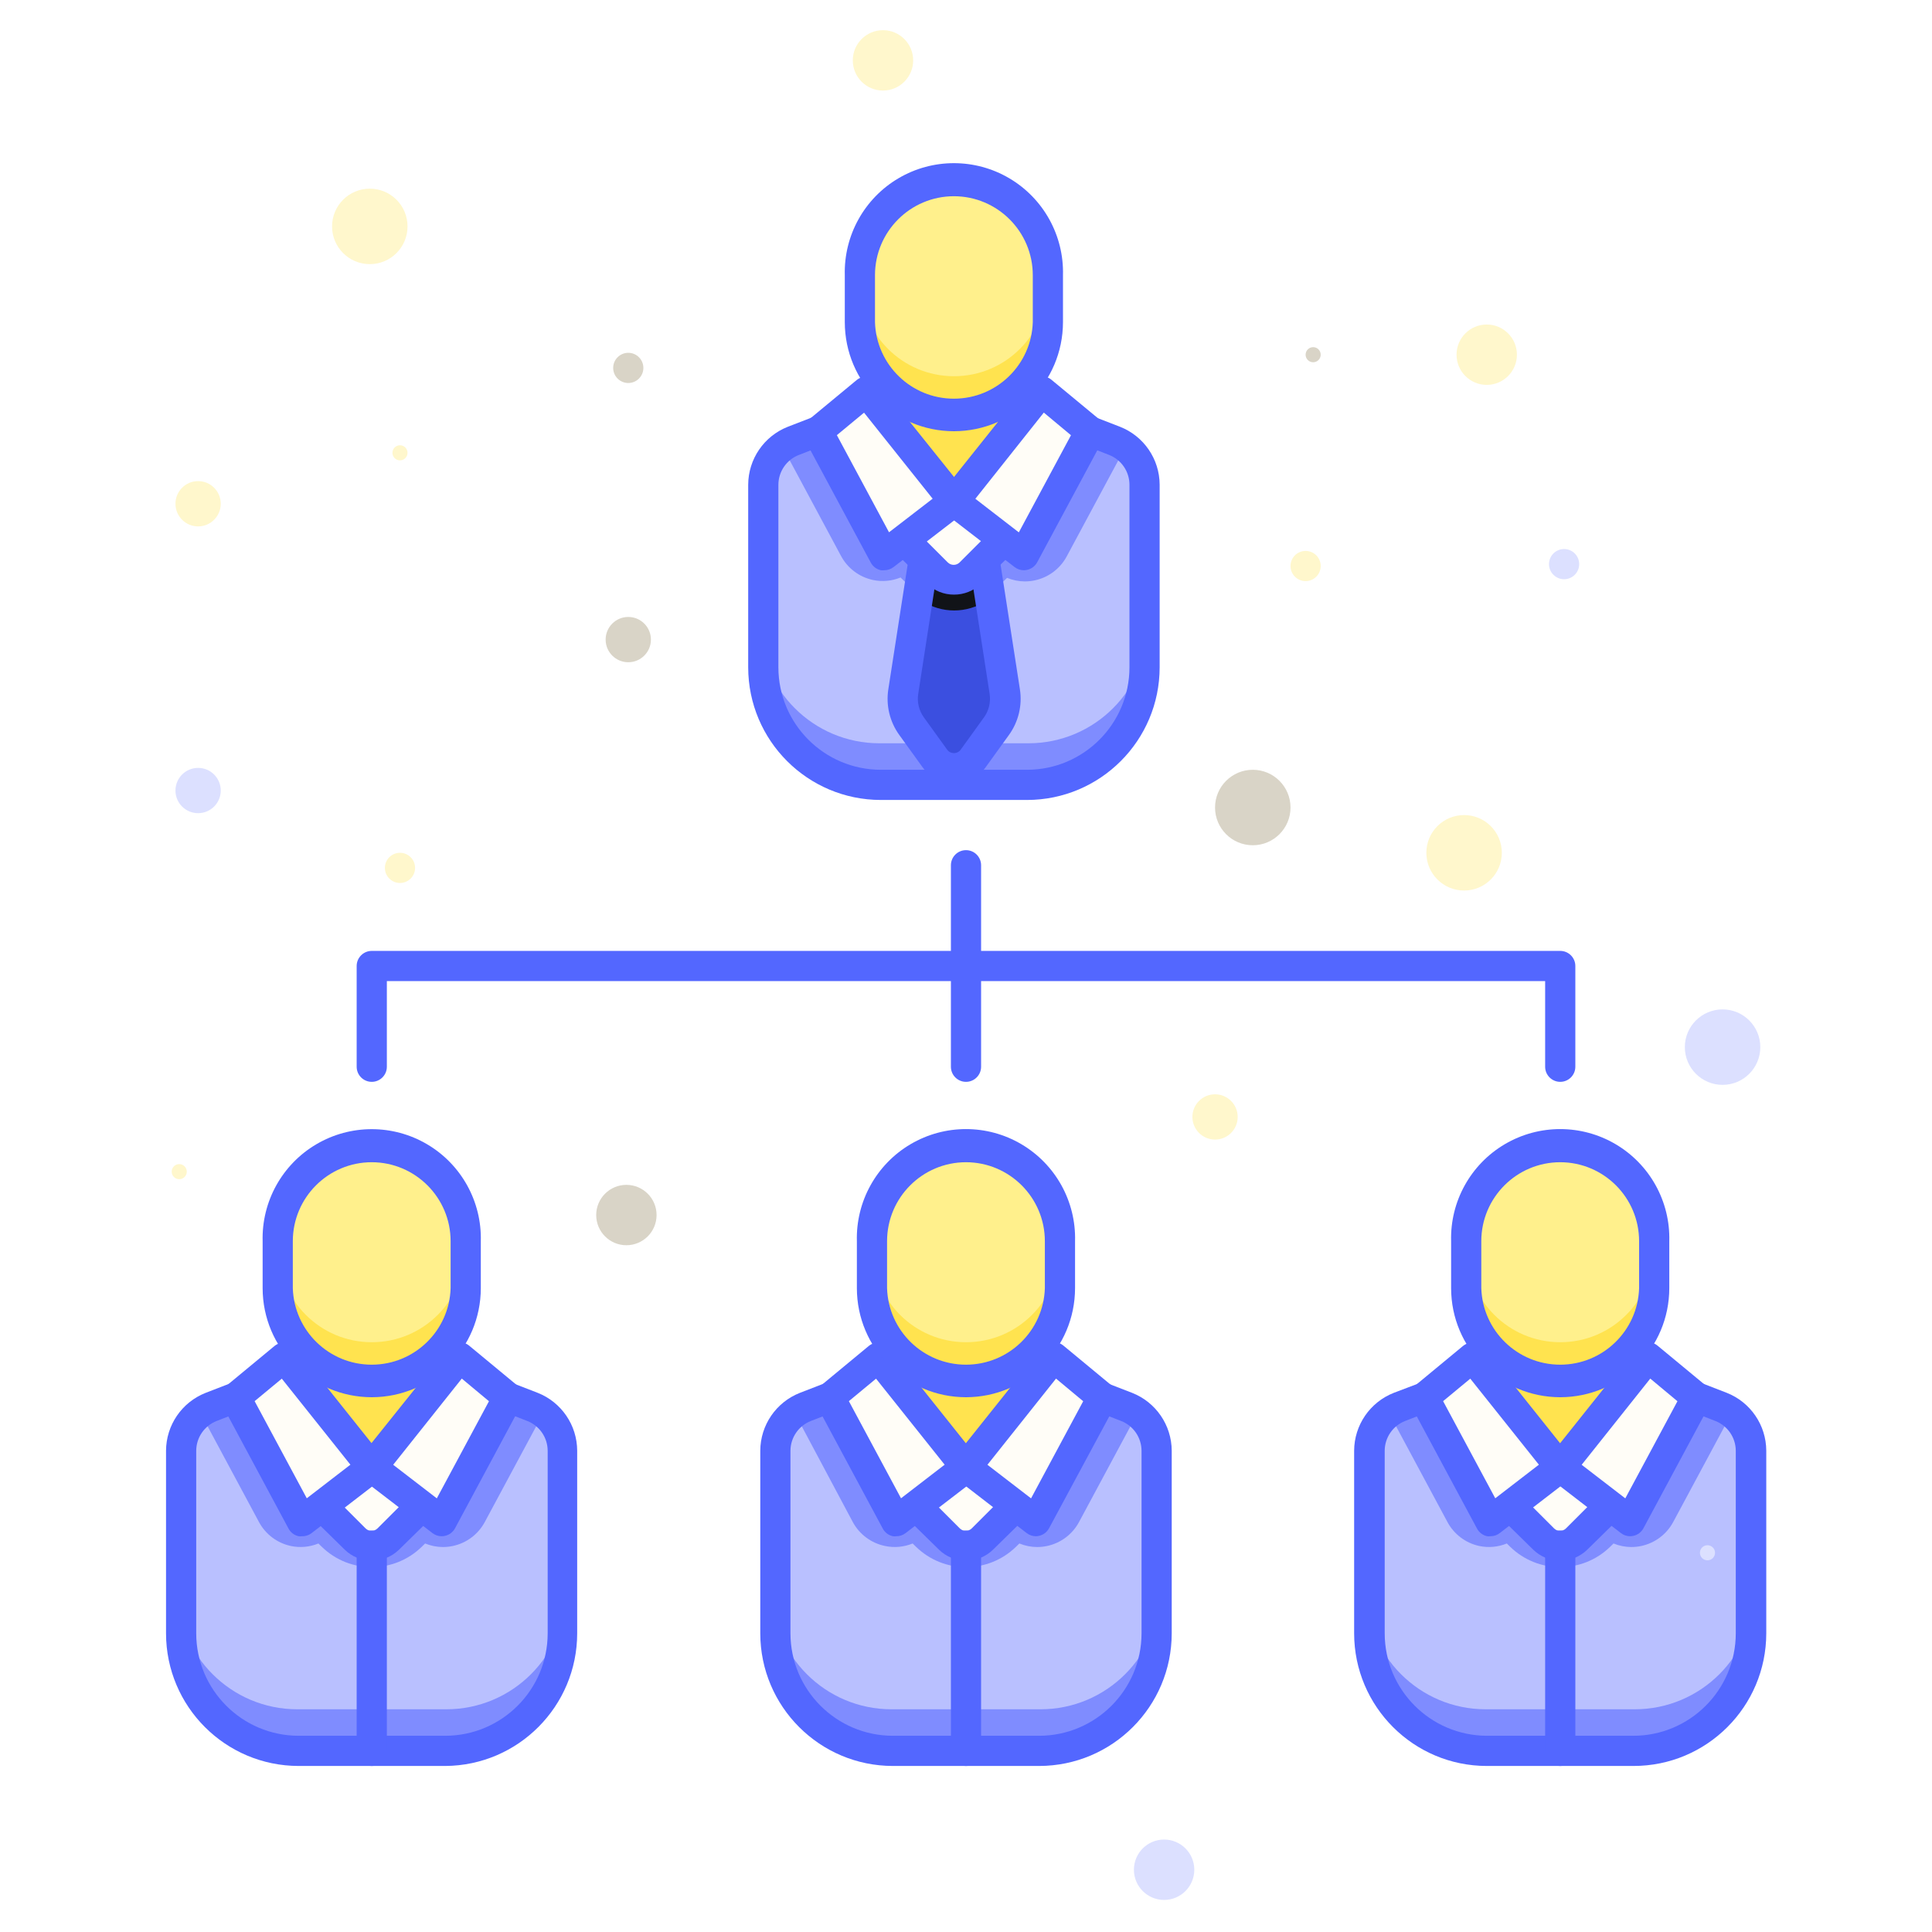
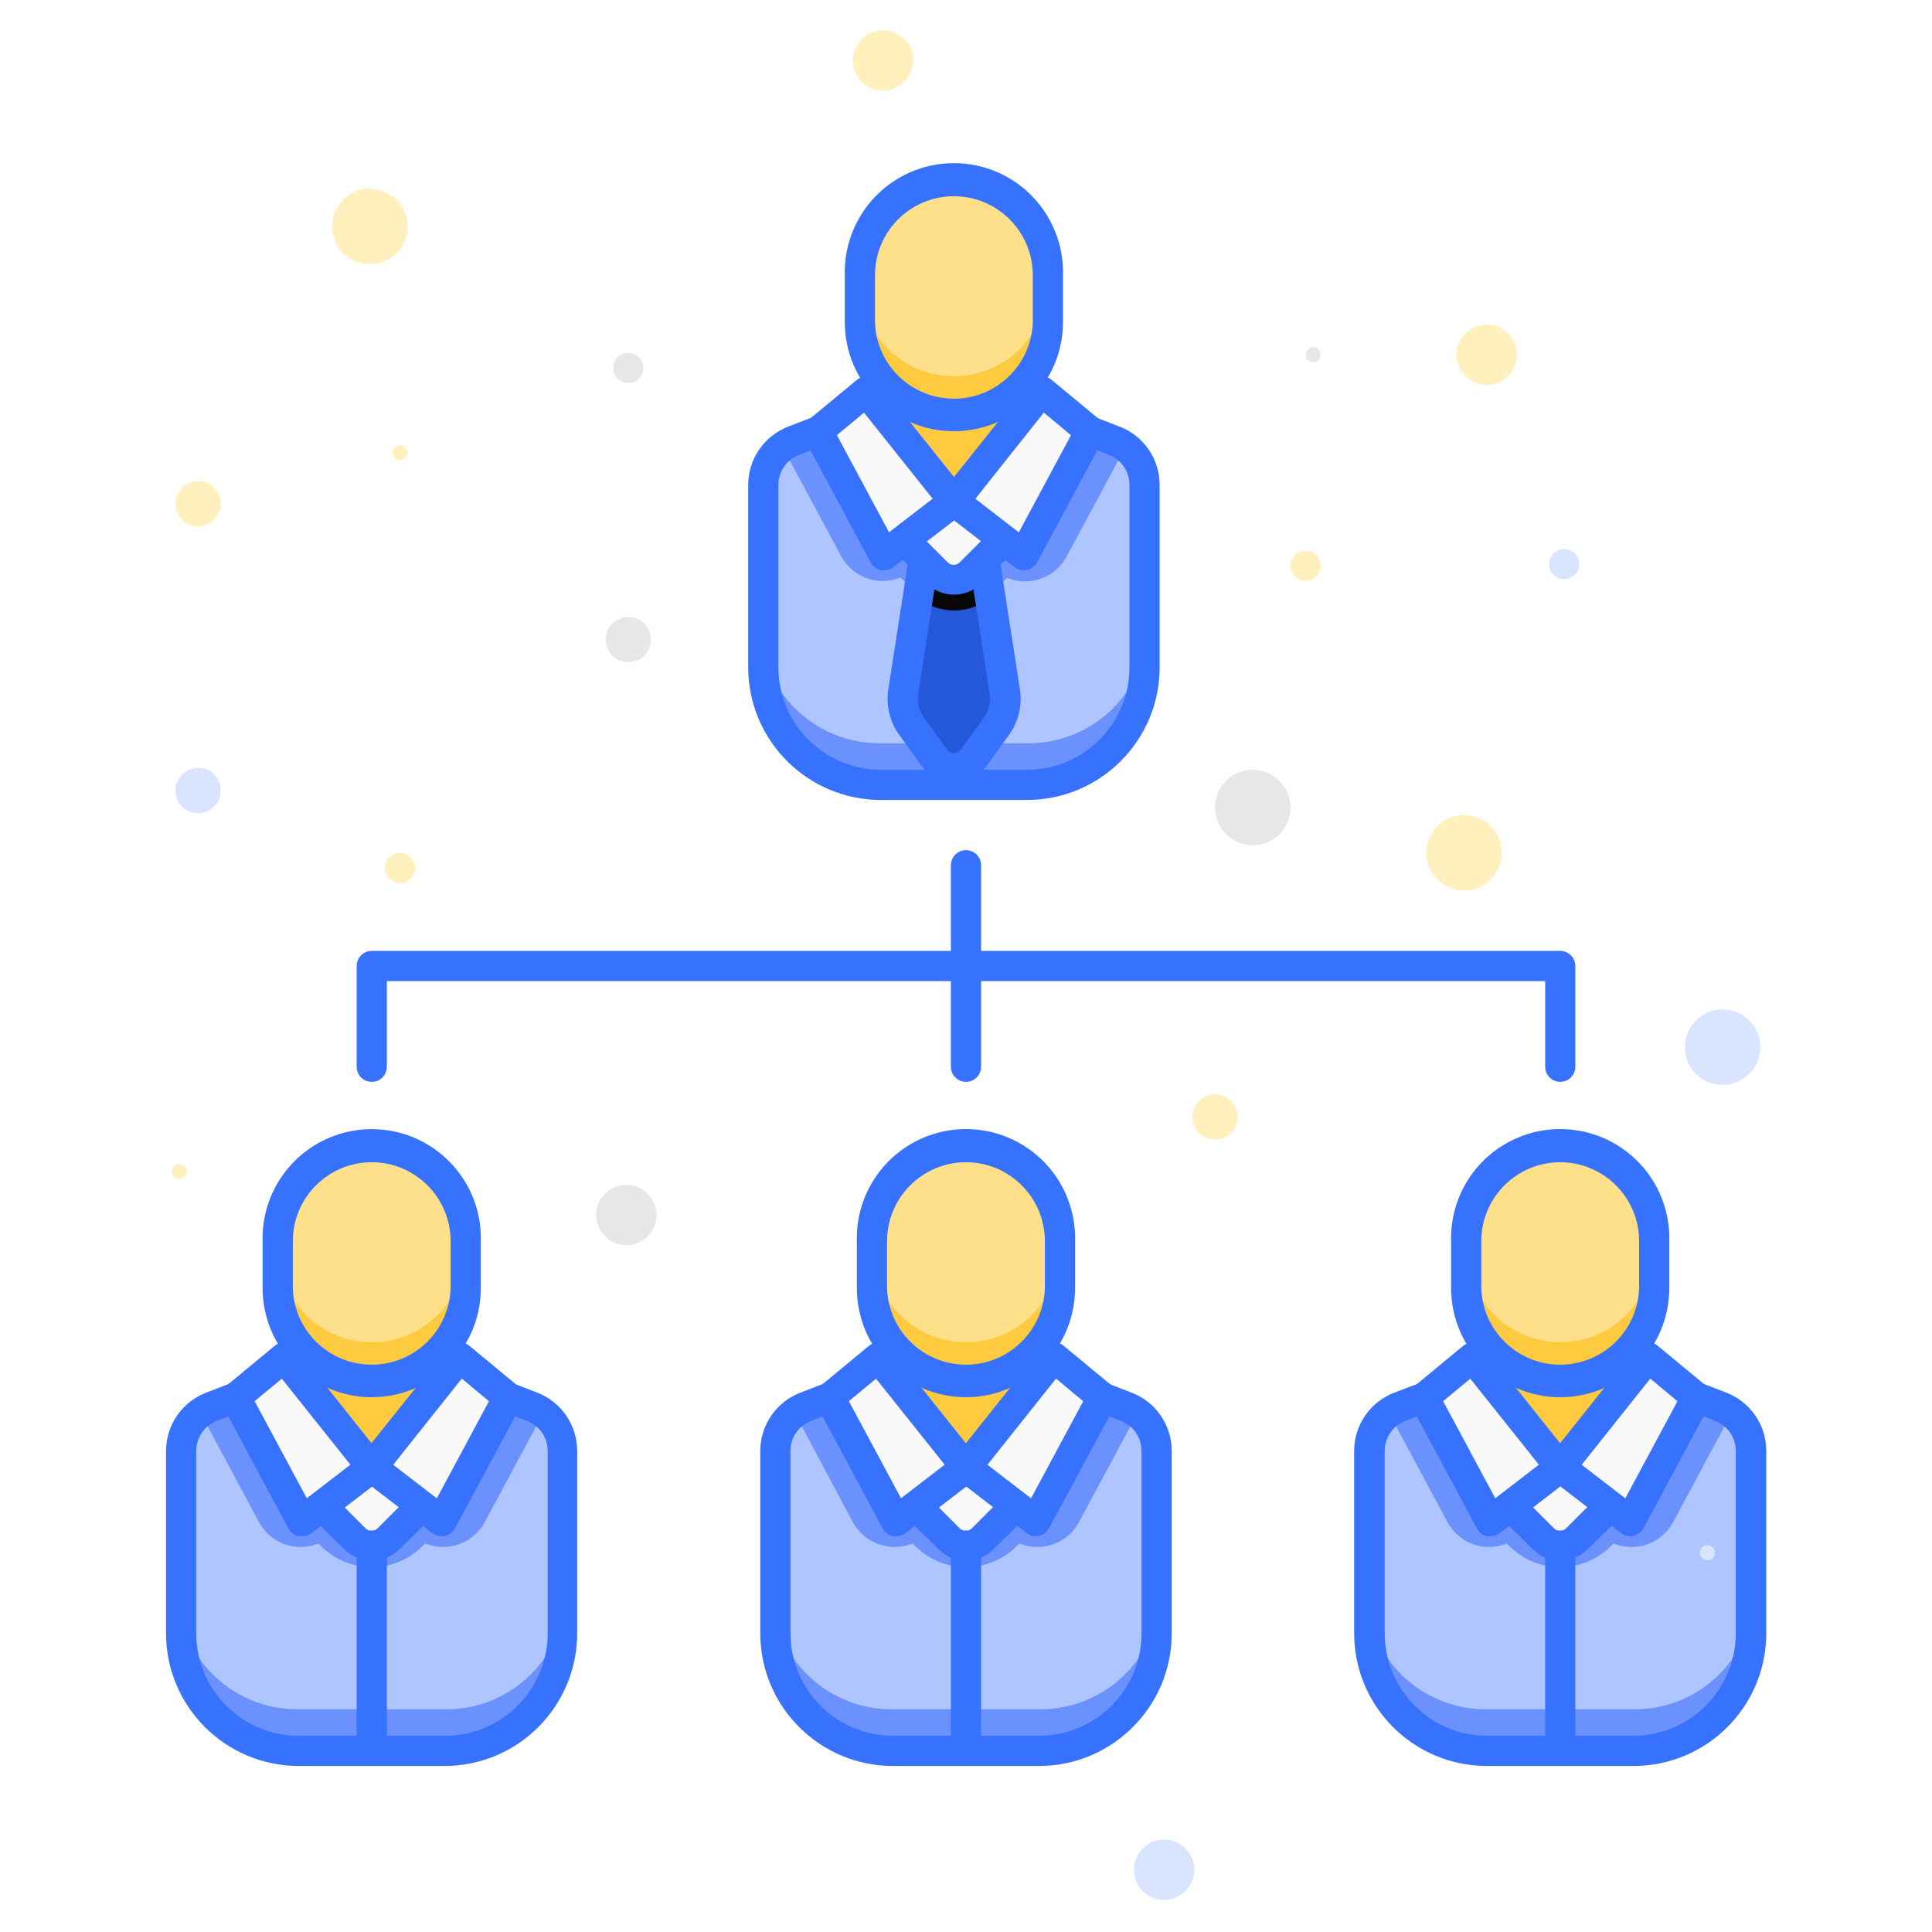
<svg xmlns="http://www.w3.org/2000/svg" width="800px" height="800px" viewBox="0 0 256 256">
  <defs>
-     <style>.cls-1{fill:#ffe34f;}.cls-2{fill:#5367ff;}.cls-3{fill:#7f8cff;}.cls-4{fill:#b9c0ff;}.cls-5{fill:#3b4fe0;}.cls-6{fill:#111318;}.cls-7{fill:#fffdf7;}.cls-8{fill:#ffe34f;}.cls-9{fill:#fff08c;}.cls-10{fill:#fff7cc;}.cls-11{fill:#d9d4c7;}.cls-12{fill:#dce0ff;}.cls-13{fill:#fff7cc;}</style>
+     <style>.cls-1{fill:#fdca40;}.cls-2{fill:#3772ff;}.cls-3{fill:#6b91ff;}.cls-4{fill:#afc5ff;}.cls-5{fill:#2458d8;}.cls-6{fill:#080708;}.cls-7{fill:#f8f9f8;}.cls-8{fill:#fdca40;}.cls-9{fill:#ffe08a;}.cls-10{fill:#fff0bd;}.cls-11{fill:#e6e8e6;}.cls-12{fill:#d9e4ff;}.cls-13{fill:#fff0bd;}</style>
  </defs>
  <g id="Layer_2" data-name="Layer 2">
    <polygon class="cls-1" points="141.94 58.56 141.94 63.75 126.4 66.43 110.86 63.75 110.86 58.56 117.15 50.41 135.65 50.41 141.94 58.56" />
    <path class="cls-2" d="M126.4,68.43l-.34,0-15.54-2.68a2,2,0,0,1-1.66-2V58.56a2,2,0,0,1,.42-1.22l6.29-8.15a2,2,0,0,1,1.58-.78h18.5a2,2,0,0,1,1.58.78l6.29,8.15a2,2,0,0,1,.42,1.22v5.19a2,2,0,0,1-1.66,2L126.74,68.4Zm-13.54-6.36L126.4,64.4l13.54-2.33V59.25l-5.27-6.83H118.14l-5.27,6.83Z" />
    <path class="cls-3" d="M151.66,64.22v24.2A15.57,15.57,0,0,1,136.09,104H116.71a15.57,15.57,0,0,1-15.57-15.57V64.22a6.23,6.23,0,0,1,4-5.81l3.23-1.25,18.06,9.26,18.06-9.26,3.23,1.25A6.23,6.23,0,0,1,151.66,64.22Z" />
    <path class="cls-4" d="M152.13,64.23v18.4a15.86,15.86,0,0,1-15.86,15.86H116.53a15.86,15.86,0,0,1-15.86-15.86V64.23a6.34,6.34,0,0,1,4.05-5.92L108,57l18.39,9.44L144.79,57l3.29,1.27A6.34,6.34,0,0,1,152.13,64.23Z" />
    <path class="cls-3" d="M115.67,76.85a6.24,6.24,0,0,0,3.66-.33l.44.43A9.49,9.49,0,0,0,133,77l.44-.43a6.31,6.31,0,0,0,2.36.47,6.37,6.37,0,0,0,1.32-.14,6.29,6.29,0,0,0,4.23-3.18l7.91-14.73a6.34,6.34,0,0,0-1.2-.62L144.79,57,126.4,66.48,108,57l-3.29,1.27a6.34,6.34,0,0,0-1.2.62l7.91,14.74A6.29,6.29,0,0,0,115.67,76.85Z" />
    <path class="cls-2" d="M136.09,106H116.71A17.59,17.59,0,0,1,99.14,88.43V64.22a8.28,8.28,0,0,1,5.25-7.67l3.23-1.25a2,2,0,0,1,1.64.09l17.14,8.8,17.14-8.8a2,2,0,0,1,1.64-.09l3.23,1.25a8.28,8.28,0,0,1,5.25,7.67v24.2A17.59,17.59,0,0,1,136.09,106ZM108.23,59.36l-2.39.93a4.25,4.25,0,0,0-2.7,3.94v24.2A13.59,13.59,0,0,0,116.71,102h19.38a13.59,13.59,0,0,0,13.57-13.57V64.22a4.25,4.25,0,0,0-2.7-3.94l-2.39-.93-17.26,8.85a2,2,0,0,1-1.83,0Z" />
    <path class="cls-5" d="M132,96.24l-3.08,4.27a3.11,3.11,0,0,1-5.05,0l-3.08-4.27a6.23,6.23,0,0,1-1.11-4.6l2.82-18.19h7.79l2.82,18.19A6.23,6.23,0,0,1,132,96.24Z" />
    <path class="cls-6" d="M123.18,73l-1,6.62a7.74,7.74,0,0,0,8.5,0l-1-6.62Z" />
    <path class="cls-2" d="M126.4,103.79h0a5.13,5.13,0,0,1-4.15-2.12l-3.08-4.27a8.18,8.18,0,0,1-1.46-6.08l2.82-18.19a2,2,0,0,1,2-1.69h7.79a2,2,0,0,1,2,1.69l2.82,18.19a8.18,8.18,0,0,1-1.46,6.08l-3.08,4.27A5.13,5.13,0,0,1,126.4,103.79Zm-2.18-28.34-2.55,16.49a4.2,4.2,0,0,0,.75,3.12l3.08,4.27a1.09,1.09,0,0,0,.9.46h0a1.09,1.09,0,0,0,.9-.46l3.08-4.27h0a4.21,4.21,0,0,0,.75-3.12l-2.55-16.49Z" />
    <path class="cls-7" d="M134.79,69.82l-6.21,6.09a3.11,3.11,0,0,1-4.36,0L118,69.82l8.39-3.39Z" />
    <path class="cls-2" d="M126.4,78.79a5.1,5.1,0,0,1-3.58-1.45l-6.21-6.09a2,2,0,0,1,.65-3.28l8.39-3.39a2,2,0,0,1,1.5,0L135.54,68a2,2,0,0,1,.65,3.28L130,77.34A5.1,5.1,0,0,1,126.4,78.79Zm-4.81-8.26,4,4a1.12,1.12,0,0,0,1.56,0l4-4-4.81-1.94Z" />
    <polygon class="cls-7" points="114.77 51.85 108.35 57.17 117.15 73.56 126.4 66.43 114.77 51.85" />
    <path class="cls-2" d="M117.15,75.56a2,2,0,0,1-.42,0,2,2,0,0,1-1.34-1l-8.8-16.39a2,2,0,0,1,.49-2.49l6.43-5.32a2,2,0,0,1,1.48-.45,2,2,0,0,1,1.36.74L128,65.18a2,2,0,0,1-.34,2.83l-9.26,7.13A2,2,0,0,1,117.15,75.56Zm-6.26-17.9,6.91,12.87,5.78-4.45-9.09-11.4Z" />
    <polygon class="cls-7" points="138.03 51.85 144.46 57.17 135.66 73.56 126.4 66.43 138.03 51.85" />
    <path class="cls-2" d="M135.66,75.56a2,2,0,0,1-1.22-.42L125.18,68a2,2,0,0,1-.34-2.83L136.47,50.6a2,2,0,0,1,1.36-.74,2,2,0,0,1,1.48.45l6.43,5.32a2,2,0,0,1,.49,2.49l-8.8,16.39a2,2,0,0,1-1.34,1A2,2,0,0,1,135.66,75.56Zm-6.42-9.47L135,70.54l6.91-12.87-3.6-3Z" />
    <rect class="cls-8" x="113.95" y="24" width="24.91" height="31.14" rx="12.46" ry="12.46" />
    <rect class="cls-9" x="114.05" y="23.26" width="24.71" height="26.59" rx="12.35" ry="12.35" />
    <path class="cls-2" d="M126.4,57.14a14.47,14.47,0,0,1-14.46-14.46V36.46a14.46,14.46,0,1,1,28.91,0v6.23A14.47,14.47,0,0,1,126.4,57.14Zm0-31.14a10.47,10.47,0,0,0-10.46,10.46v6.23a10.46,10.46,0,0,0,20.91,0V36.46A10.47,10.47,0,0,0,126.4,26Z" />
    <path class="cls-2" d="M128,143.35a2,2,0,0,1-2-2v-26.7a2,2,0,0,1,4,0v26.7A2,2,0,0,1,128,143.35Z" />
    <path class="cls-2" d="M206.74,143.35a2,2,0,0,1-2-2V130H51.26v11.35a2,2,0,0,1-4,0V128a2,2,0,0,1,2-2H206.74a2,2,0,0,1,2,2v13.35A2,2,0,0,1,206.74,143.35Z" />
    <polygon class="cls-1" points="222.28 186.56 222.28 191.75 206.74 194.43 191.2 191.75 191.2 186.56 197.49 178.41 215.99 178.41 222.28 186.56" />
    <path class="cls-2" d="M206.74,196.43l-.34,0-15.54-2.68a2,2,0,0,1-1.66-2v-5.19a2,2,0,0,1,.42-1.22l6.29-8.15a2,2,0,0,1,1.58-.78H216a2,2,0,0,1,1.58.78l6.29,8.15a2,2,0,0,1,.42,1.22v5.19a2,2,0,0,1-1.66,2l-15.54,2.68Zm-13.54-6.36,13.54,2.33,13.54-2.33v-2.82L215,180.41H198.47l-5.27,6.83Z" />
    <path class="cls-3" d="M232,192.22v24.2A15.57,15.57,0,0,1,216.43,232H197a15.57,15.57,0,0,1-15.57-15.57v-24.2a6.23,6.23,0,0,1,4-5.81l3.23-1.25,18.06,9.26,18.06-9.26,3.23,1.25A6.23,6.23,0,0,1,232,192.22Z" />
    <path class="cls-4" d="M232.47,192.23v18.4a15.86,15.86,0,0,1-15.86,15.86H196.87A15.86,15.86,0,0,1,181,210.63v-18.4a6.34,6.34,0,0,1,4.05-5.92l3.29-1.27,18.39,9.44L225.13,185l3.29,1.27A6.34,6.34,0,0,1,232.47,192.23Z" />
    <path class="cls-3" d="M196,204.85a6.24,6.24,0,0,0,3.66-.33l.44.43a9.49,9.49,0,0,0,13.26,0l.44-.43a6.31,6.31,0,0,0,2.36.47,6.37,6.37,0,0,0,1.32-.14,6.29,6.29,0,0,0,4.23-3.18l7.91-14.73a6.34,6.34,0,0,0-1.2-.62L225.13,185l-18.39,9.44L188.35,185l-3.29,1.27a6.34,6.34,0,0,0-1.2.62l7.91,14.74A6.29,6.29,0,0,0,196,204.85Z" />
    <path class="cls-2" d="M216.43,234H197a17.59,17.59,0,0,1-17.57-17.57v-24.2a8.28,8.28,0,0,1,5.25-7.67L188,183.3a2,2,0,0,1,1.64.09l17.14,8.8,17.14-8.8a2,2,0,0,1,1.64-.09l3.23,1.25a8.28,8.28,0,0,1,5.25,7.67v24.2A17.59,17.59,0,0,1,216.43,234Zm-27.86-46.64-2.39.93a4.25,4.25,0,0,0-2.7,3.94v24.2A13.59,13.59,0,0,0,197,230h19.38A13.59,13.59,0,0,0,230,216.43v-24.2a4.25,4.25,0,0,0-2.7-3.94l-2.39-.93-17.26,8.85a2,2,0,0,1-1.83,0Z" />
    <path class="cls-7" d="M215.13,197.82l-6.21,6.09a3.11,3.11,0,0,1-4.36,0l-6.21-6.09,8.39-3.39Z" />
    <path class="cls-2" d="M206.74,206.79a5.1,5.1,0,0,1-3.58-1.45l-6.21-6.09a2,2,0,0,1,.65-3.28l8.39-3.39a2,2,0,0,1,1.5,0l8.39,3.39a2,2,0,0,1,.65,3.28l-6.21,6.09A5.1,5.1,0,0,1,206.74,206.79Zm-4.81-8.26,4,4a1.12,1.12,0,0,0,1.56,0l4-4-4.81-1.94Z" />
    <polygon class="cls-7" points="195.11 179.85 188.68 185.17 197.48 201.56 206.74 194.43 195.11 179.85" />
    <path class="cls-2" d="M197.48,203.56a2,2,0,0,1-.42,0,2,2,0,0,1-1.34-1l-8.8-16.39a2,2,0,0,1,.49-2.49l6.43-5.32a2,2,0,0,1,1.48-.45,2,2,0,0,1,1.36.74l11.63,14.58A2,2,0,0,1,208,196l-9.26,7.13A2,2,0,0,1,197.48,203.56Zm-6.26-17.9,6.91,12.87,5.78-4.45-9.09-11.4Z" />
    <polygon class="cls-7" points="218.37 179.85 224.79 185.17 216 201.56 206.74 194.43 218.37 179.85" />
    <path class="cls-2" d="M216,203.56a2,2,0,0,1-1.22-.42L205.52,196a2,2,0,0,1-.34-2.83L216.8,178.6a2,2,0,0,1,1.36-.74,2,2,0,0,1,1.48.45l6.43,5.32a2,2,0,0,1,.49,2.49l-8.8,16.39a2,2,0,0,1-1.34,1A2,2,0,0,1,216,203.56Zm-6.42-9.47,5.78,4.45,6.91-12.87-3.6-3Z" />
    <rect class="cls-8" x="194.28" y="152" width="24.91" height="31.14" rx="12.46" ry="12.46" />
    <rect class="cls-9" x="194.39" y="151.26" width="24.71" height="26.59" rx="12.35" ry="12.35" />
    <path class="cls-2" d="M206.74,185.14a14.47,14.47,0,0,1-14.46-14.46v-6.23a14.46,14.46,0,1,1,28.91,0v6.23A14.47,14.47,0,0,1,206.74,185.14Zm0-31.14a10.47,10.47,0,0,0-10.46,10.46v6.23a10.46,10.46,0,0,0,20.91,0v-6.23A10.47,10.47,0,0,0,206.74,154Z" />
    <path class="cls-2" d="M206.74,234a2,2,0,0,1-2-2V204.8a2,2,0,0,1,4,0V232A2,2,0,0,1,206.74,234Z" />
    <polygon class="cls-1" points="143.54 186.56 143.54 191.75 128 194.43 112.46 191.75 112.46 186.56 118.75 178.41 137.25 178.41 143.54 186.56" />
    <path class="cls-2" d="M128,196.43l-.34,0-15.54-2.68a2,2,0,0,1-1.66-2v-5.19a2,2,0,0,1,.42-1.22l6.29-8.15a2,2,0,0,1,1.58-.78h18.5a2,2,0,0,1,1.58.78l6.29,8.15a2,2,0,0,1,.42,1.22v5.19a2,2,0,0,1-1.66,2l-15.54,2.68Zm-13.54-6.36L128,192.4l13.54-2.33v-2.82l-5.27-6.83H119.73l-5.27,6.83Z" />
    <path class="cls-3" d="M153.26,192.22v24.2A15.57,15.57,0,0,1,137.69,232H118.31a15.57,15.57,0,0,1-15.57-15.57v-24.2a6.23,6.23,0,0,1,4-5.81l3.23-1.25L128,194.43l18.06-9.26,3.23,1.25A6.23,6.23,0,0,1,153.26,192.22Z" />
    <path class="cls-4" d="M153.73,192.23v18.4a15.86,15.86,0,0,1-15.86,15.86H118.13a15.86,15.86,0,0,1-15.86-15.86v-18.4a6.34,6.34,0,0,1,4.05-5.92l3.29-1.27L128,194.48,146.39,185l3.29,1.27A6.34,6.34,0,0,1,153.73,192.23Z" />
    <path class="cls-3" d="M117.27,204.85a6.24,6.24,0,0,0,3.66-.33l.44.43a9.49,9.49,0,0,0,13.26,0l.44-.43a6.31,6.31,0,0,0,2.36.47,6.37,6.37,0,0,0,1.32-.14,6.29,6.29,0,0,0,4.23-3.18l7.91-14.73a6.34,6.34,0,0,0-1.2-.62L146.39,185,128,194.48,109.61,185l-3.29,1.27a6.34,6.34,0,0,0-1.2.62L113,201.68A6.29,6.29,0,0,0,117.27,204.85Z" />
    <path class="cls-2" d="M137.69,234H118.31a17.59,17.59,0,0,1-17.57-17.57v-24.2a8.28,8.28,0,0,1,5.25-7.67l3.23-1.25a2,2,0,0,1,1.64.09l17.14,8.8,17.14-8.8a2,2,0,0,1,1.64-.09l3.23,1.25a8.28,8.28,0,0,1,5.25,7.67v24.2A17.59,17.59,0,0,1,137.69,234Zm-27.86-46.64-2.39.93a4.25,4.25,0,0,0-2.7,3.94v24.2A13.59,13.59,0,0,0,118.31,230h19.38a13.59,13.59,0,0,0,13.57-13.57v-24.2a4.25,4.25,0,0,0-2.7-3.94l-2.39-.93-17.26,8.85a2,2,0,0,1-1.83,0Z" />
    <path class="cls-7" d="M136.39,197.82l-6.21,6.09a3.11,3.11,0,0,1-4.36,0l-6.21-6.09,8.39-3.39Z" />
    <path class="cls-2" d="M128,206.79a5.1,5.1,0,0,1-3.58-1.45l-6.21-6.09a2,2,0,0,1,.65-3.28l8.39-3.39a2,2,0,0,1,1.5,0l8.39,3.39a2,2,0,0,1,.65,3.28l-6.21,6.09A5.1,5.1,0,0,1,128,206.79Zm-4.81-8.26,4,4a1.12,1.12,0,0,0,1.56,0l4-4L128,196.59Z" />
    <polygon class="cls-7" points="116.37 179.85 109.94 185.17 118.74 201.56 128 194.43 116.37 179.85" />
    <path class="cls-2" d="M118.74,203.56a2,2,0,0,1-.42,0,2,2,0,0,1-1.34-1l-8.8-16.39a2,2,0,0,1,.49-2.49l6.43-5.32a2,2,0,0,1,1.48-.45,2,2,0,0,1,1.36.74l11.63,14.58a2,2,0,0,1-.34,2.83L120,203.14A2,2,0,0,1,118.74,203.56Zm-6.26-17.9,6.91,12.87,5.78-4.45-9.09-11.4Z" />
    <polygon class="cls-7" points="139.63 179.85 146.06 185.17 137.26 201.56 128 194.43 139.63 179.85" />
    <path class="cls-2" d="M137.26,203.56a2,2,0,0,1-1.22-.42L126.78,196a2,2,0,0,1-.34-2.83l11.63-14.58a2,2,0,0,1,1.36-.74,2,2,0,0,1,1.48.45l6.43,5.32a2,2,0,0,1,.49,2.49L139,202.51a2,2,0,0,1-1.34,1A2,2,0,0,1,137.26,203.56Zm-6.42-9.47,5.78,4.45,6.91-12.87-3.6-3Z" />
    <rect class="cls-8" x="115.54" y="152" width="24.91" height="31.14" rx="12.46" ry="12.46" />
    <rect class="cls-9" x="115.65" y="151.26" width="24.71" height="26.59" rx="12.35" ry="12.35" />
    <path class="cls-2" d="M128,185.14a14.47,14.47,0,0,1-14.46-14.46v-6.23a14.46,14.46,0,1,1,28.91,0v6.23A14.47,14.47,0,0,1,128,185.14ZM128,154a10.47,10.47,0,0,0-10.46,10.46v6.23a10.46,10.46,0,0,0,20.91,0v-6.23A10.47,10.47,0,0,0,128,154Z" />
    <path class="cls-2" d="M128,234a2,2,0,0,1-2-2V204.8a2,2,0,0,1,4,0V232A2,2,0,0,1,128,234Z" />
    <polygon class="cls-1" points="64.8 186.56 64.8 191.75 49.26 194.43 33.72 191.75 33.72 186.56 40.01 178.41 58.51 178.41 64.8 186.56" />
    <path class="cls-2" d="M49.26,196.43l-.34,0-15.54-2.68a2,2,0,0,1-1.66-2v-5.19a2,2,0,0,1,.42-1.22l6.29-8.15a2,2,0,0,1,1.58-.78h18.5a2,2,0,0,1,1.58.78l6.29,8.15a2,2,0,0,1,.42,1.22v5.19a2,2,0,0,1-1.66,2L49.6,196.4Zm-13.54-6.36,13.54,2.33,13.54-2.33v-2.82l-5.27-6.83H41l-5.27,6.83Z" />
    <path class="cls-3" d="M74.52,192.22v24.2A15.57,15.57,0,0,1,59,232H39.57A15.57,15.57,0,0,1,24,216.43v-24.2a6.23,6.23,0,0,1,4-5.81l3.23-1.25,18.06,9.26,18.06-9.26,3.23,1.25A6.23,6.23,0,0,1,74.52,192.22Z" />
    <path class="cls-4" d="M75,192.23v18.4a15.86,15.86,0,0,1-15.86,15.86H39.39a15.86,15.86,0,0,1-15.86-15.86v-18.4a6.34,6.34,0,0,1,4.05-5.92L30.87,185l18.39,9.44L67.65,185l3.29,1.27A6.34,6.34,0,0,1,75,192.23Z" />
    <path class="cls-3" d="M38.53,204.85a6.24,6.24,0,0,0,3.66-.33l.44.43a9.49,9.49,0,0,0,13.26,0l.44-.43a6.31,6.31,0,0,0,2.36.47,6.37,6.37,0,0,0,1.32-.14,6.29,6.29,0,0,0,4.23-3.18l7.91-14.73a6.34,6.34,0,0,0-1.2-.62L67.65,185l-18.39,9.44L30.87,185l-3.29,1.27a6.34,6.34,0,0,0-1.2.62l7.91,14.74A6.29,6.29,0,0,0,38.53,204.85Z" />
    <path class="cls-2" d="M59,234H39.57A17.59,17.59,0,0,1,22,216.43v-24.2a8.28,8.28,0,0,1,5.25-7.67l3.23-1.25a2,2,0,0,1,1.64.09l17.14,8.8,17.14-8.8A2,2,0,0,1,68,183.3l3.23,1.25a8.28,8.28,0,0,1,5.25,7.67v24.2A17.59,17.59,0,0,1,59,234ZM31.09,187.36l-2.39.93a4.25,4.25,0,0,0-2.7,3.94v24.2A13.59,13.59,0,0,0,39.57,230H59a13.59,13.59,0,0,0,13.57-13.57v-24.2a4.25,4.25,0,0,0-2.7-3.94l-2.39-.93-17.26,8.85a2,2,0,0,1-1.83,0Z" />
    <path class="cls-7" d="M57.65,197.82l-6.21,6.09a3.11,3.11,0,0,1-4.36,0l-6.21-6.09,8.39-3.39Z" />
    <path class="cls-2" d="M49.26,206.79a5.1,5.1,0,0,1-3.58-1.45l-6.21-6.09a2,2,0,0,1,.65-3.28l8.39-3.39a2,2,0,0,1,1.5,0L58.4,196a2,2,0,0,1,.65,3.28l-6.21,6.09A5.1,5.1,0,0,1,49.26,206.79Zm-4.81-8.26,4,4a1.12,1.12,0,0,0,1.56,0l4-4-4.81-1.94Z" />
    <polygon class="cls-7" points="37.63 179.85 31.2 185.17 40.01 201.56 49.26 194.43 37.63 179.85" />
    <path class="cls-2" d="M40,203.56a2,2,0,0,1-.42,0,2,2,0,0,1-1.34-1l-8.8-16.39a2,2,0,0,1,.49-2.49l6.43-5.32a2,2,0,0,1,1.48-.45,2,2,0,0,1,1.36.74l11.63,14.58a2,2,0,0,1-.34,2.83l-9.26,7.13A2,2,0,0,1,40,203.56Zm-6.26-17.9,6.91,12.87,5.78-4.45-9.09-11.4Z" />
    <polygon class="cls-7" points="60.89 179.85 67.32 185.17 58.52 201.56 49.26 194.43 60.89 179.85" />
    <path class="cls-2" d="M58.52,203.56a2,2,0,0,1-1.22-.42L48,196a2,2,0,0,1-.34-2.83L59.33,178.6a2,2,0,0,1,1.36-.74,2,2,0,0,1,1.48.45l6.43,5.32a2,2,0,0,1,.49,2.49l-8.8,16.39a2,2,0,0,1-1.34,1A2,2,0,0,1,58.52,203.56Zm-6.42-9.47,5.78,4.45,6.91-12.87-3.6-3Z" />
    <rect class="cls-8" x="36.8" y="152" width="24.91" height="31.14" rx="12.46" ry="12.46" />
    <rect class="cls-9" x="36.91" y="151.26" width="24.71" height="26.59" rx="12.35" ry="12.35" />
    <path class="cls-2" d="M49.26,185.14A14.47,14.47,0,0,1,34.8,170.69v-6.23a14.46,14.46,0,1,1,28.91,0v6.23A14.47,14.47,0,0,1,49.26,185.14Zm0-31.14A10.47,10.47,0,0,0,38.8,164.46v6.23a10.46,10.46,0,0,0,20.91,0v-6.23A10.47,10.47,0,0,0,49.26,154Z" />
    <path class="cls-2" d="M49.26,234a2,2,0,0,1-2-2V204.8a2,2,0,0,1,4,0V232A2,2,0,0,1,49.26,234Z" />
    <circle class="cls-10" cx="49" cy="30" r="5" />
    <circle class="cls-10" cx="197" cy="47" r="4" />
    <circle class="cls-10" cx="26.25" cy="66.75" r="3" />
    <circle class="cls-10" cx="53" cy="115" r="2" />
    <circle class="cls-10" cx="53" cy="60" r="1" />
    <circle class="cls-11" cx="166" cy="107" r="5" />
    <circle class="cls-11" cx="83" cy="161" r="4" />
    <circle class="cls-11" cx="83.25" cy="84.75" r="3" />
    <circle class="cls-11" cx="83.25" cy="48.75" r="2" />
    <circle class="cls-11" cx="174" cy="47" r="1" />
    <circle class="cls-12" cx="228.25" cy="138.75" r="5" />
    <circle class="cls-12" cx="154.25" cy="247.75" r="4" />
    <circle class="cls-12" cx="26.25" cy="104.75" r="3" />
    <circle class="cls-12" cx="207.25" cy="74.75" r="2" />
    <circle class="cls-12" cx="226.25" cy="205.75" r="1" />
    <circle class="cls-13" cx="194" cy="113" r="5" />
    <circle class="cls-13" cx="117" cy="8" r="4" />
    <circle class="cls-13" cx="161" cy="148" r="3" />
    <circle class="cls-13" cx="173" cy="75" r="2" />
    <circle class="cls-13" cx="23.75" cy="155.25" r="1" />
  </g>
</svg>
